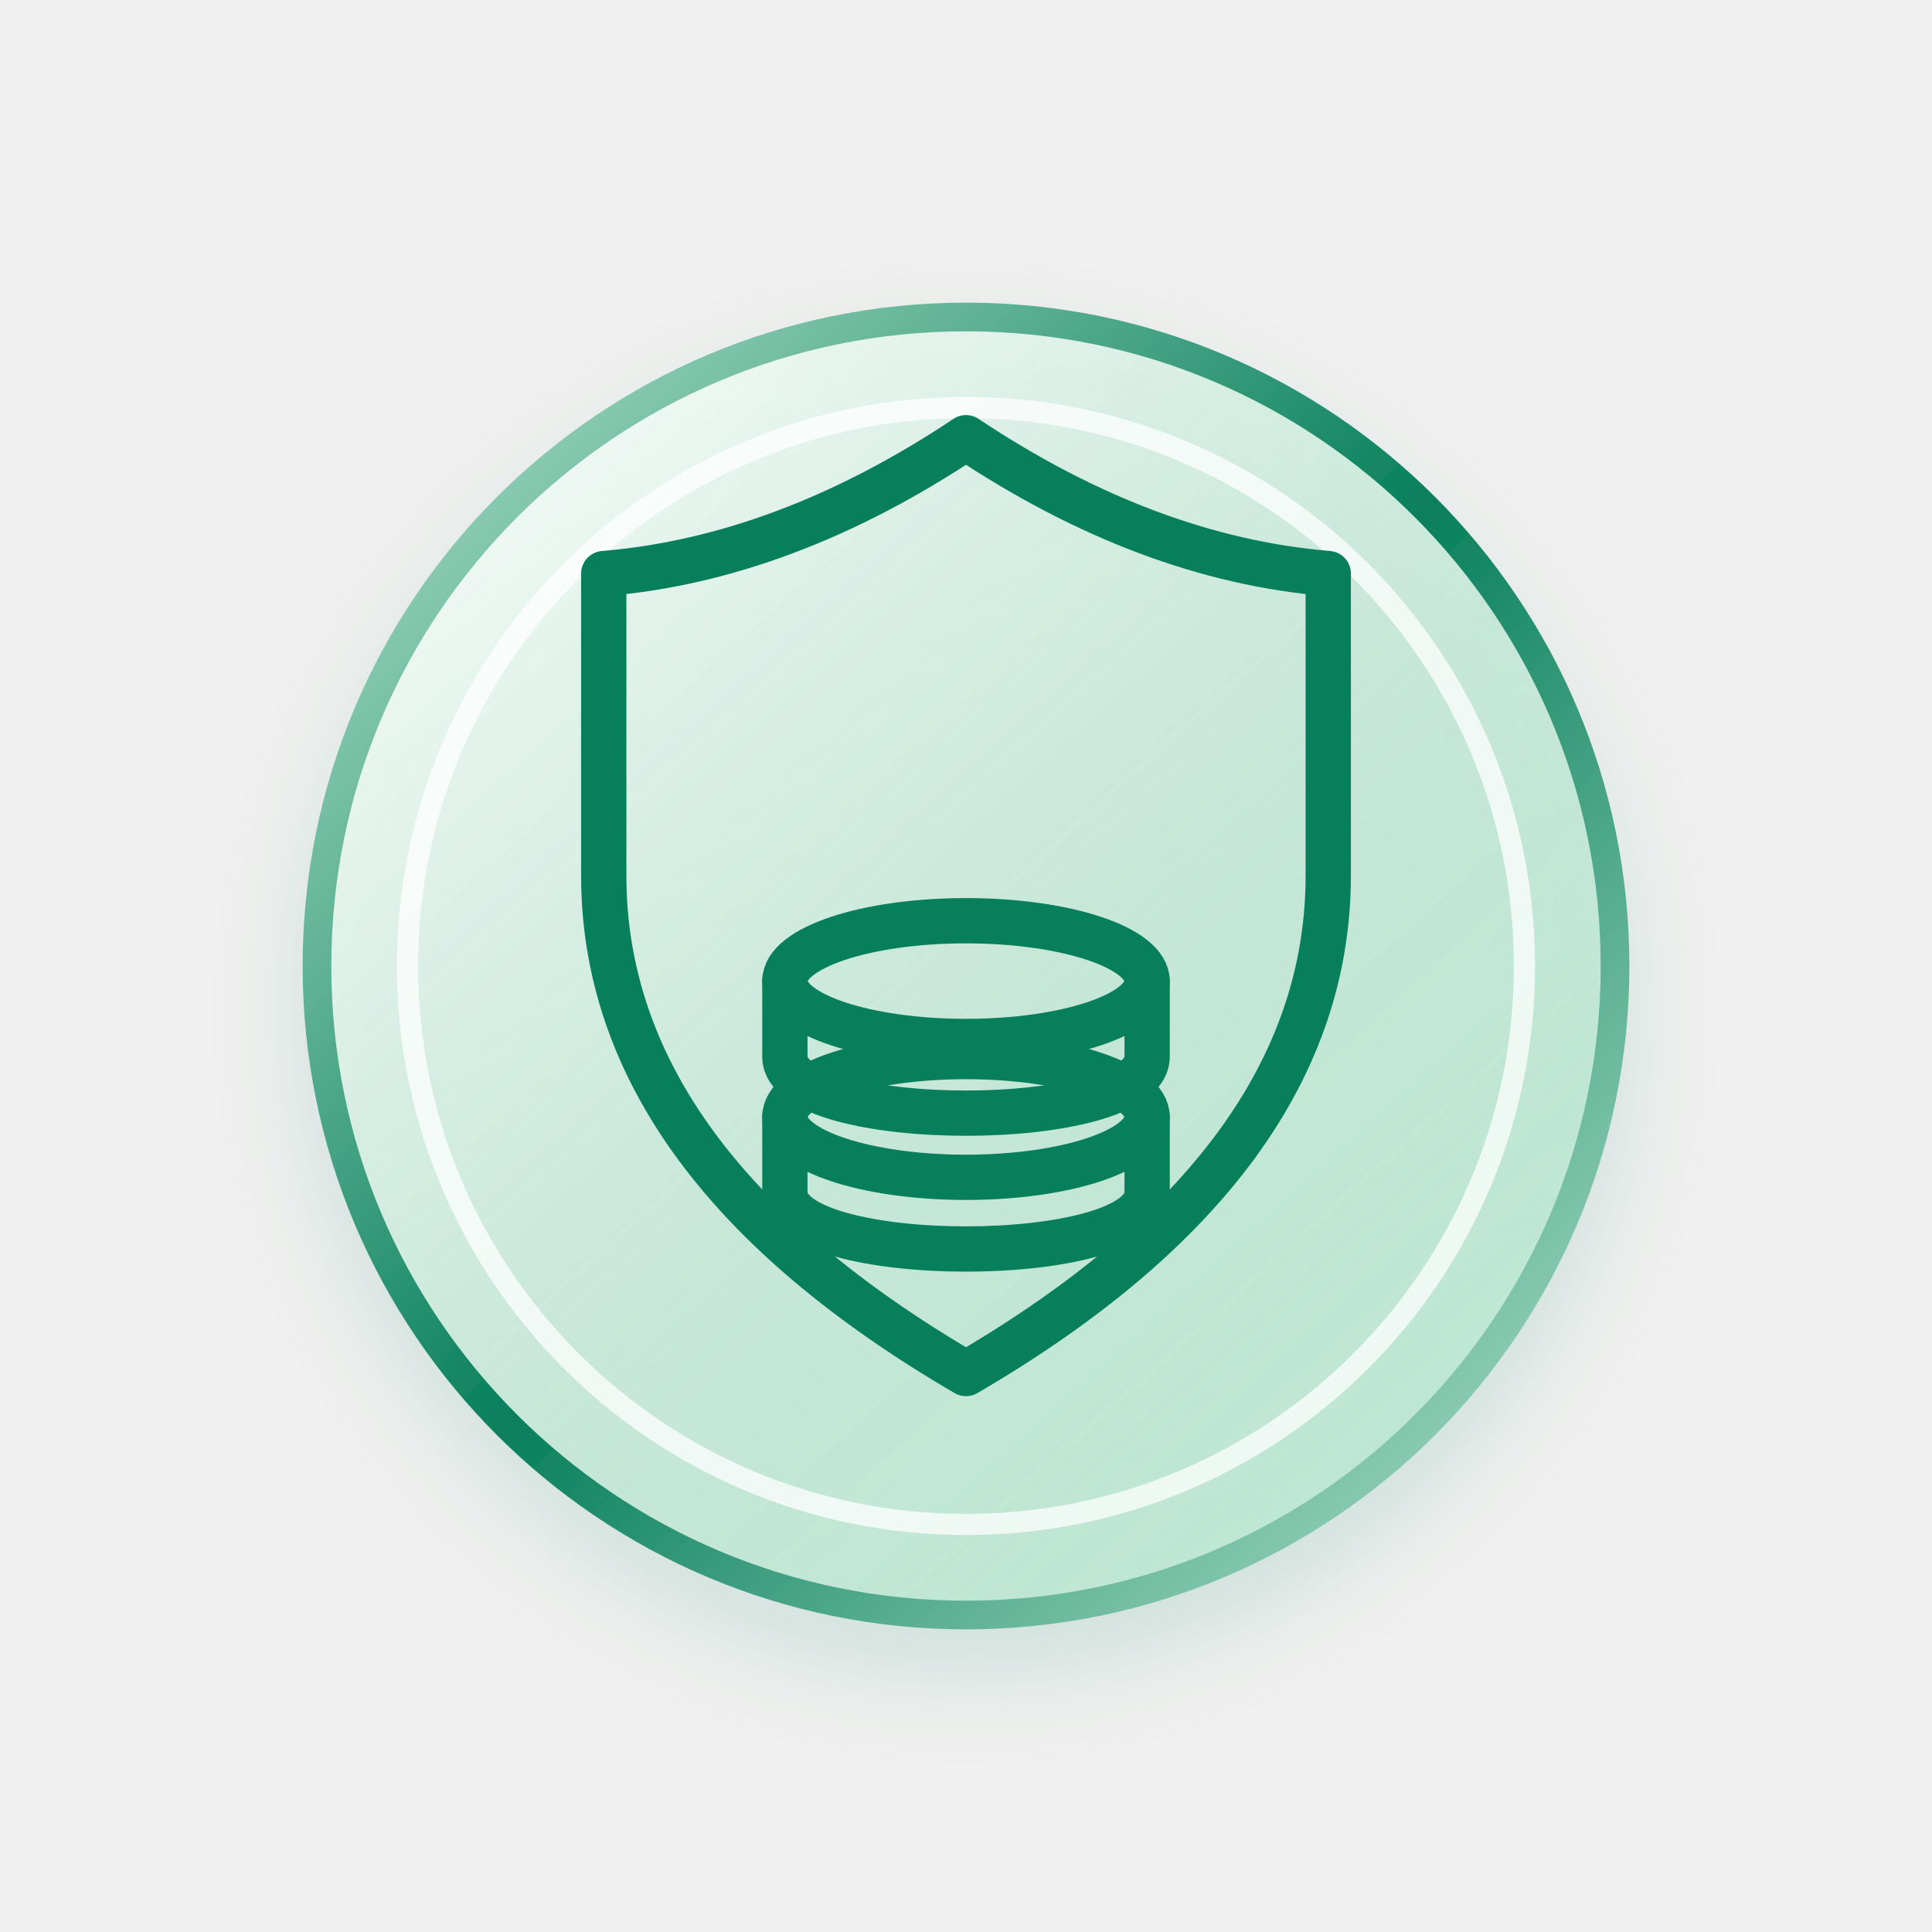
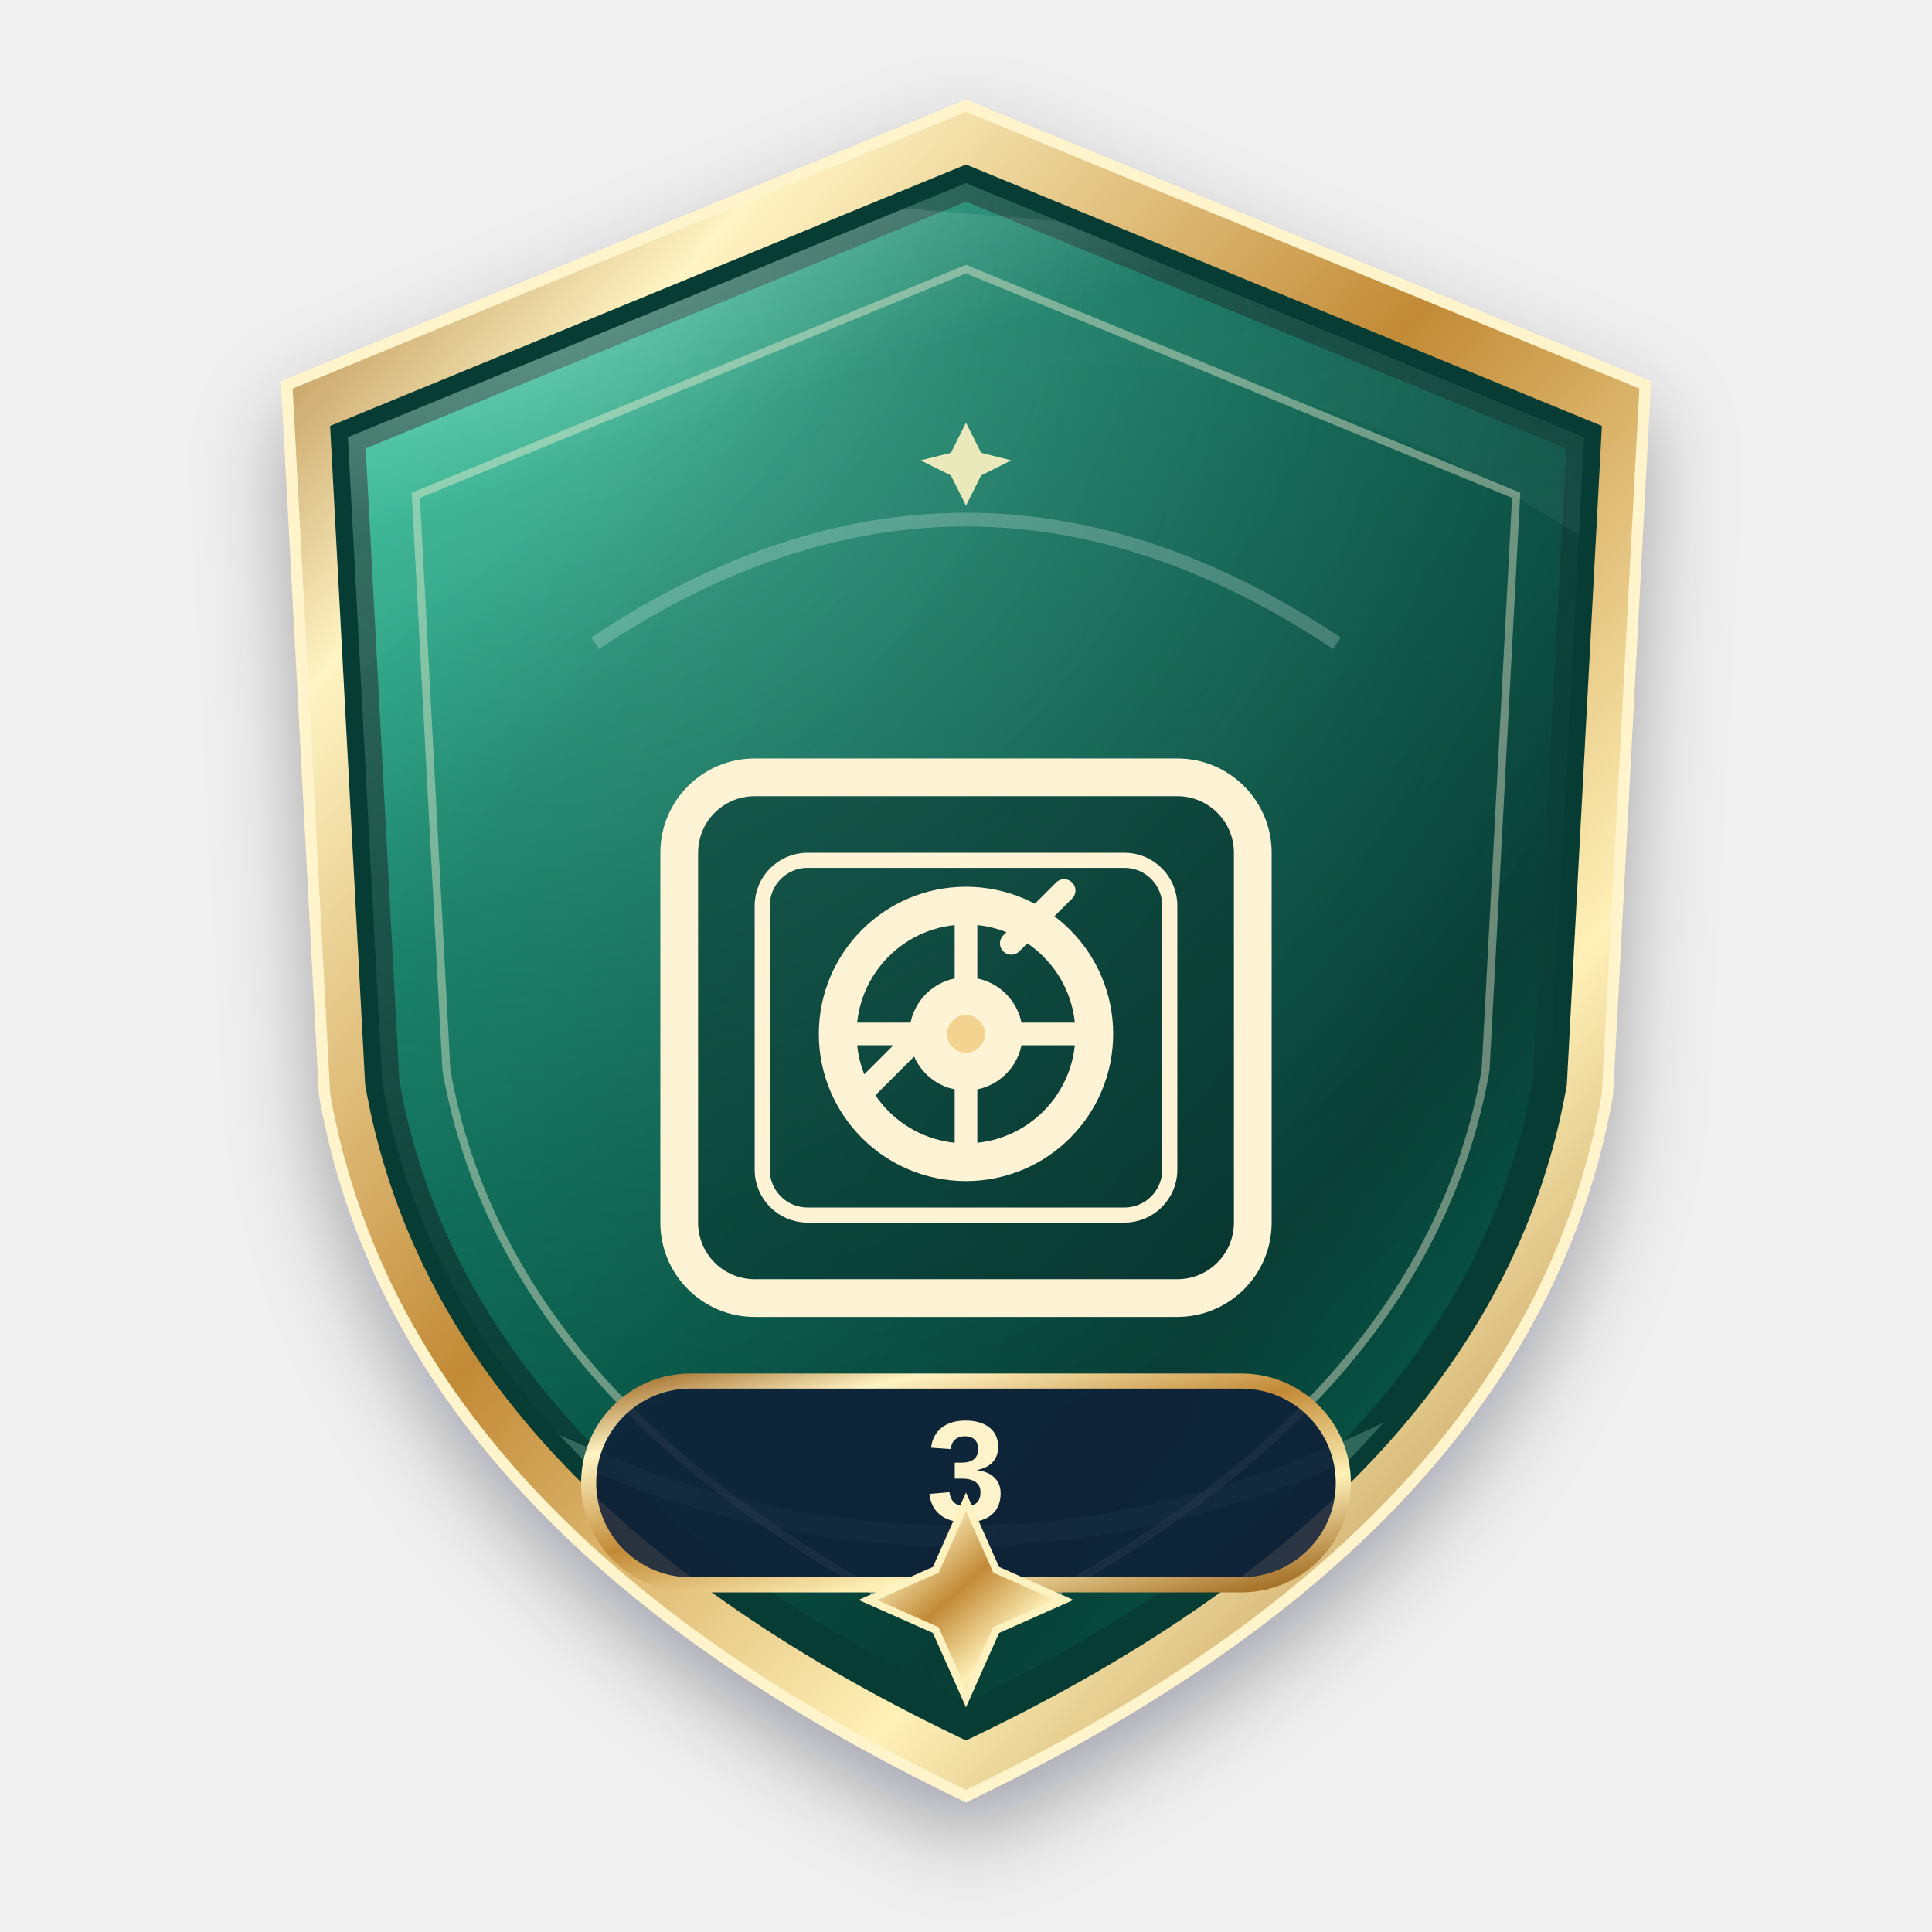
- <svg xmlns="http://www.w3.org/2000/svg" width="128" height="128" viewBox="0 0 128 128" role="img" aria-label="3 months of safety">
+ <svg xmlns="http://www.w3.org/2000/svg" width="512" height="512" viewBox="0 0 256 256" role="img" aria-label="02 safety 3 months">
  <defs>
-     <linearGradient id="face" x1=".05" y1="0" x2=".95" y2="1">
-       <stop stop-color="#FFFFFF" />
-       <stop offset=".55" stop-color="#B8E6D1" stop-opacity=".67" />
-       <stop offset="1" stop-color="#B8E6D1" stop-opacity=".92" />
+     <linearGradient id="base" x1="0" y1="0" x2="1" y2="1">
+       <stop stop-color="#1ccfa1" />
+       <stop offset=".27" stop-color="#087960" />
+       <stop offset=".72" stop-color="#073c34" />
+       <stop offset="1" stop-color="#087960" />
    </linearGradient>
-     <linearGradient id="metal" x1="0" y1="0" x2="1" y2="1">
-       <stop stop-color="#B8E6D1" />
-       <stop offset=".5" stop-color="#087F5B" />
-       <stop offset="1" stop-color="#B8E6D1" />
+     <linearGradient id="gold" x1="0" y1="0" x2=".9" y2="1">
+       <stop stop-color="#9b631e" />
+       <stop offset=".2" stop-color="#fff4c4" />
+       <stop offset=".48" stop-color="#c28a36" />
+       <stop offset=".75" stop-color="#fff1b8" />
+       <stop offset="1" stop-color="#a8752d" />
+     </linearGradient>
+     <radialGradient id="glow" cx=".35" cy=".25" r=".88">
+       <stop stop-color="#bfffe4" stop-opacity=".40" />
+       <stop offset="1" stop-color="#073c34" stop-opacity="0" />
+     </radialGradient>
+     <linearGradient id="shine" x1="0" y1="0" x2=".8" y2="1">
+       <stop stop-color="#fff" stop-opacity=".34" />
+       <stop offset=".45" stop-color="#fff" stop-opacity="0" />
+       <stop offset="1" stop-color="#fff" stop-opacity=".06" />
    </linearGradient>
    <filter id="shadow" x="-30%" y="-30%" width="160%" height="170%">
-       <feDropShadow dx="0" dy="3" stdDeviation="3" flood-color="#087F5B" flood-opacity=".16" />
+       <feDropShadow dx="0" dy="5" stdDeviation="6" flood-color="#09101f" flood-opacity=".35" />
    </filter>
+     <clipPath id="clip">
+       <path d="M128 14 218 51 213 145Q203 202 128 238Q53 202 43 145L38 51Z" />
+     </clipPath>
  </defs>
-   <circle cx="64" cy="64" r="43" fill="url(#face)" stroke="url(#metal)" stroke-width="1.9" filter="url(#shadow)" />
-   <circle cx="64" cy="64" r="37" fill="none" stroke="#fff" stroke-opacity=".75" stroke-width="1.4" />
-   <g fill="none" stroke="#087F5B" stroke-width="3" stroke-linecap="round" stroke-linejoin="round">
-     <path d="M64 29 Q76 37 88 38 V58 Q88 77 64 91 Q40 77 40 58 V38 Q52 37 64 29Z" />
-     <ellipse cx="64" cy="74" rx="12" ry="4" />
-     <path d="M52 74v5c0 5 24 5 24 0v-5" />
-     <ellipse cx="64" cy="65" rx="12" ry="4" />
-     <path d="M52 65v5c0 5 24 5 24 0v-5" />
+   <path d="M128 14 218 51 213 145Q203 202 128 238Q53 202 43 145L38 51Z" fill="#4d341d" filter="url(#shadow)" />
+   <path d="M128 14 218 51 213 145Q203 202 128 238Q53 202 43 145L38 51Z" fill="url(#gold)" stroke="#fff4cc" stroke-width="1.5" />
+   <g transform="translate(128 128) scale(.91) translate(-128 -128)">
+     <path d="M128 14 218 51 213 145Q203 202 128 238Q53 202 43 145L38 51Z" fill="url(#base)" stroke="#073c34" stroke-width="5" />
+     <g clip-path="url(#clip)">
+       <circle cx="103" cy="87" r="122" fill="url(#glow)" />
+       <path d="M35 90Q128 0 227 72L218 26 28 10Z" fill="url(#shine)" />
+       <path d="M42 183Q128 240 215 181" fill="none" stroke="#bfffe4" opacity=".22" stroke-width="3" />
+       <path d="M74 81Q128 45 182 81" stroke="#fff" opacity=".22" stroke-width="2" fill="none" />
+     </g>
  </g>
+   <path d="M128 14 218 51 213 145Q203 202 128 238Q53 202 43 145L38 51Z" fill="none" stroke="#fff6d7" stroke-opacity=".40" stroke-width="1.3" transform="translate(128 128) scale(.81) translate(-128 -128)" />
+   <path d="M128 56l2 4 4 1-4 2-2 4-2-4-4-2 4-1Z" fill="#fff4c3" opacity=".9" />
+   <g stroke="#fff3d6" stroke-width="5" stroke-linecap="round" stroke-linejoin="round" fill="none">
+     <rect x="90" y="103" width="76" height="69" rx="10" fill="#092f2b" fill-opacity=".5" />
+     <rect x="101" y="114" width="54" height="47" rx="6" stroke-width="2" />
+     <circle cx="128" cy="137" r="17" />
+     <circle cx="128" cy="137" r="5" fill="#f2d38f" />
+     <path d="M128 121v10m0 12v10m-16-16h10m12 0h10m-10-12 7-7m-26 26 7-7" stroke-width="3" />
+   </g>
+   <g>
+     <rect x="78" y="183" width="100" height="27" rx="13.5" fill="#101f39" fill-opacity=".87" stroke="url(#gold)" stroke-width="2" />
+     <text x="128" y="201.5" text-anchor="middle" font-family="Arial,Helvetica,sans-serif" font-size="19" font-weight="800" letter-spacing="1" fill="#fff3cb">3</text>
+   </g>
+   <path d="M128 225l4-9 9-4-9-4-4-9-4 9-9 4 9 4Z" fill="url(#gold)" stroke="#fff2c1" stroke-width="1" />
</svg>
